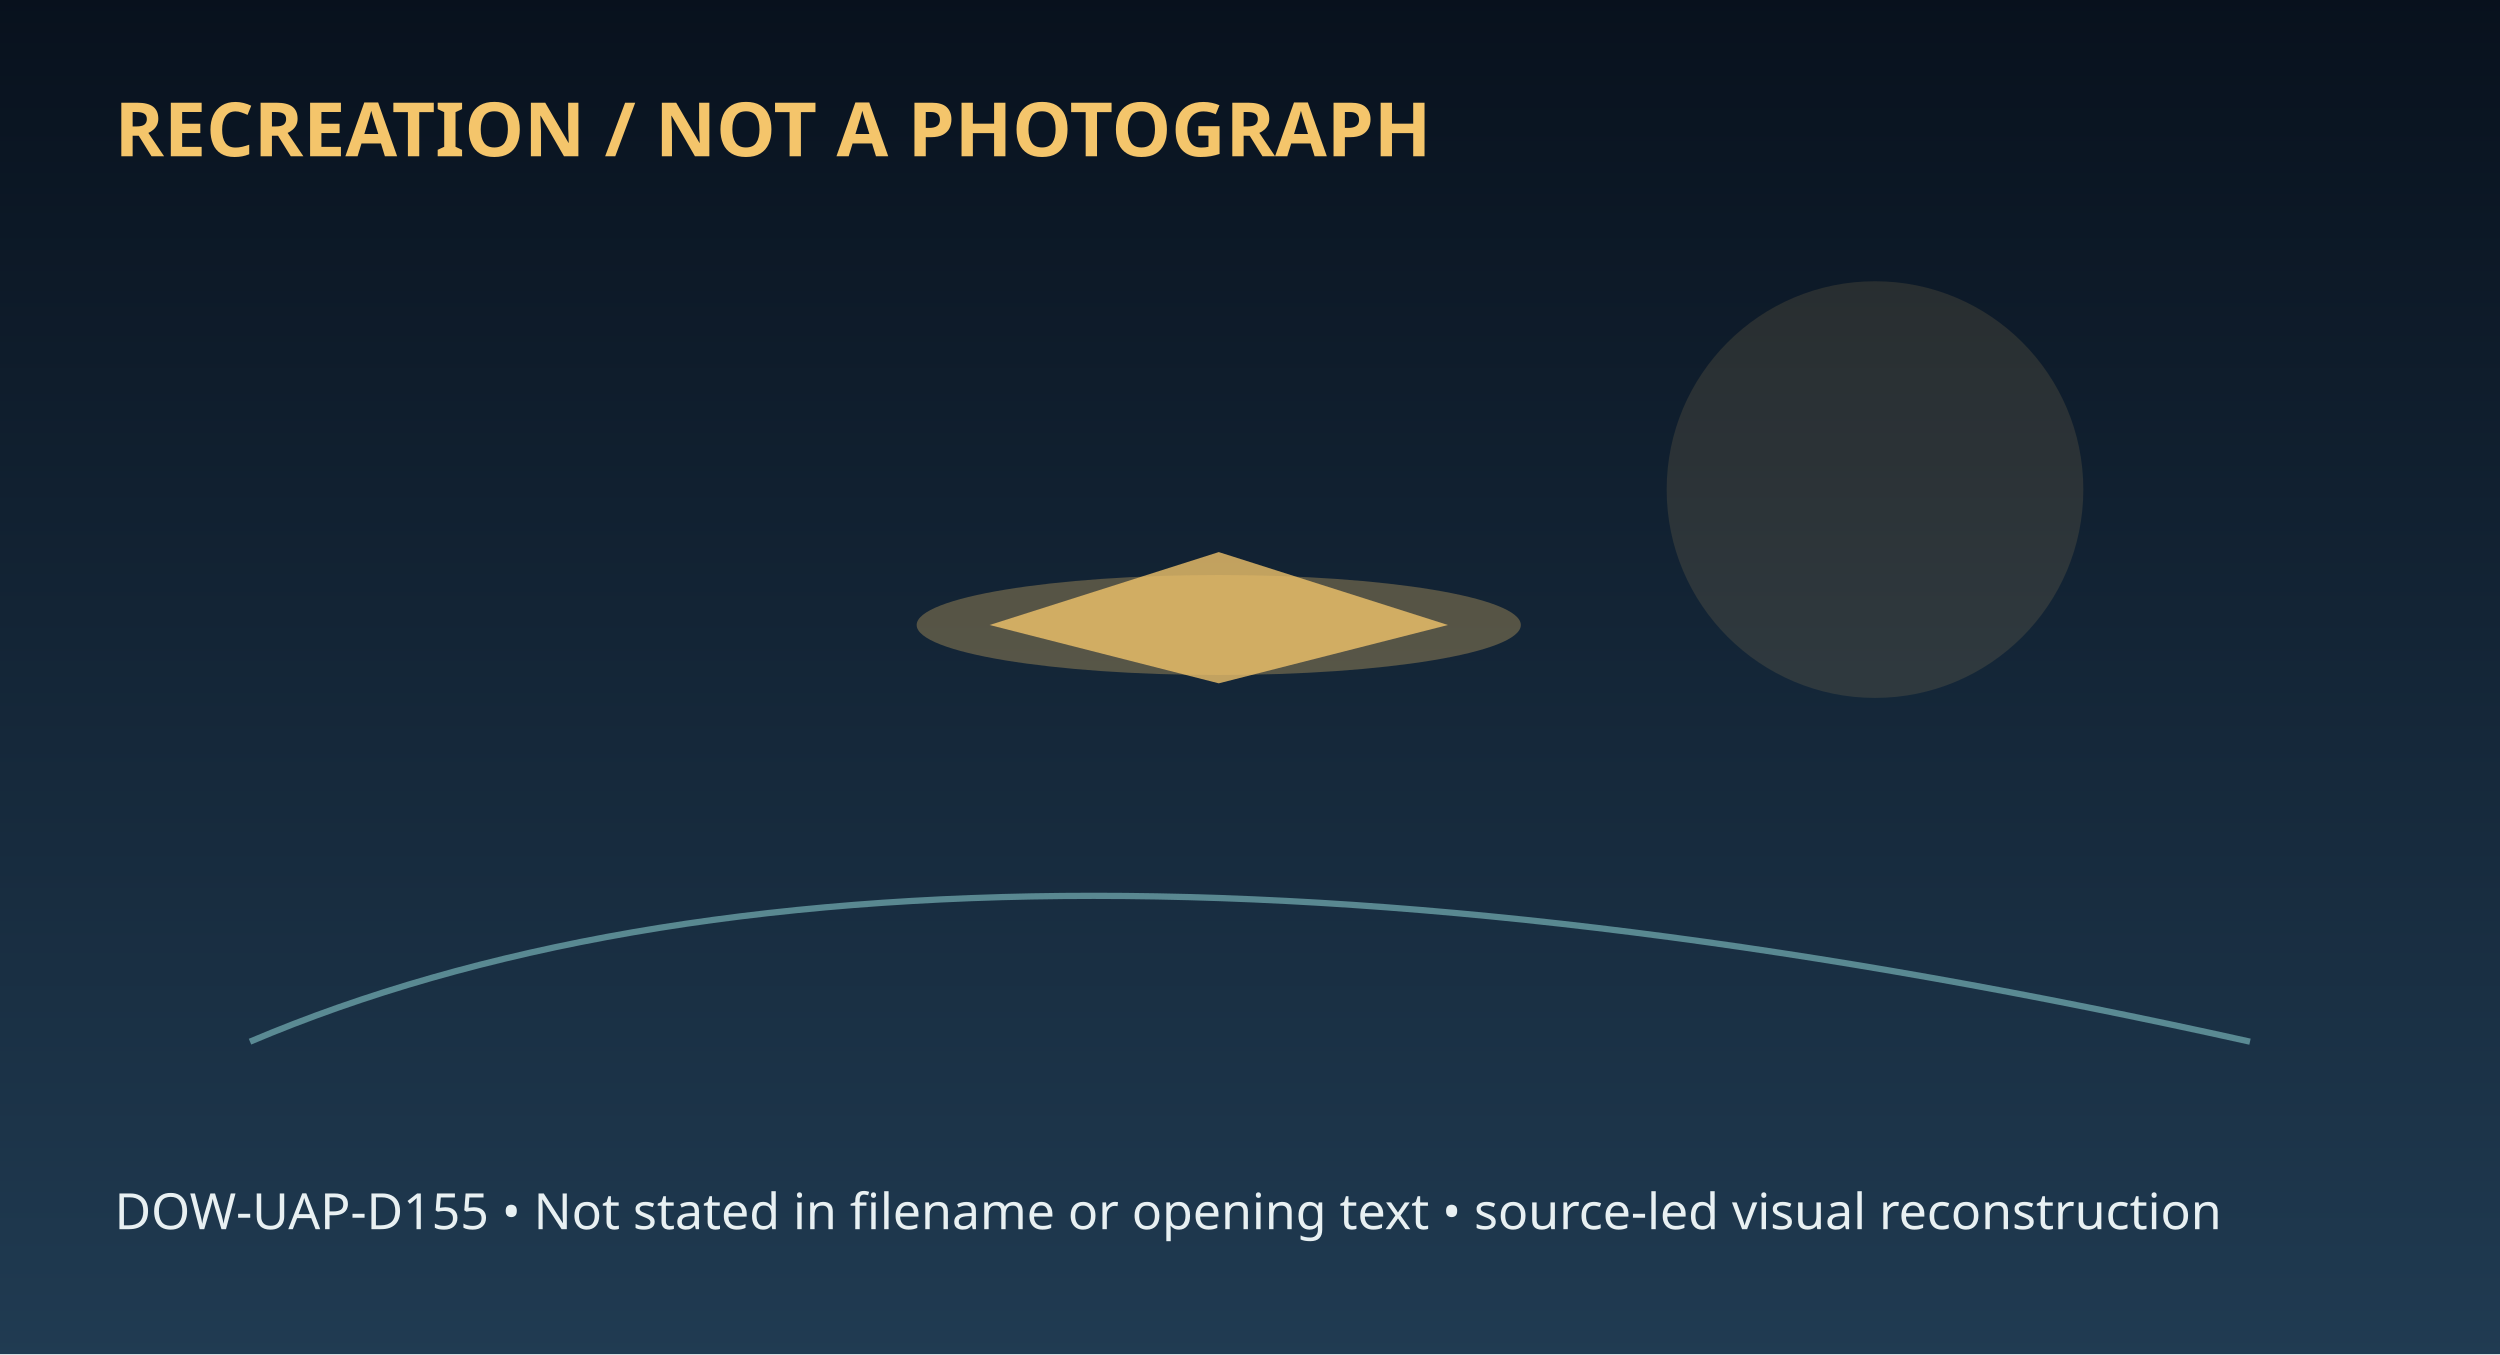
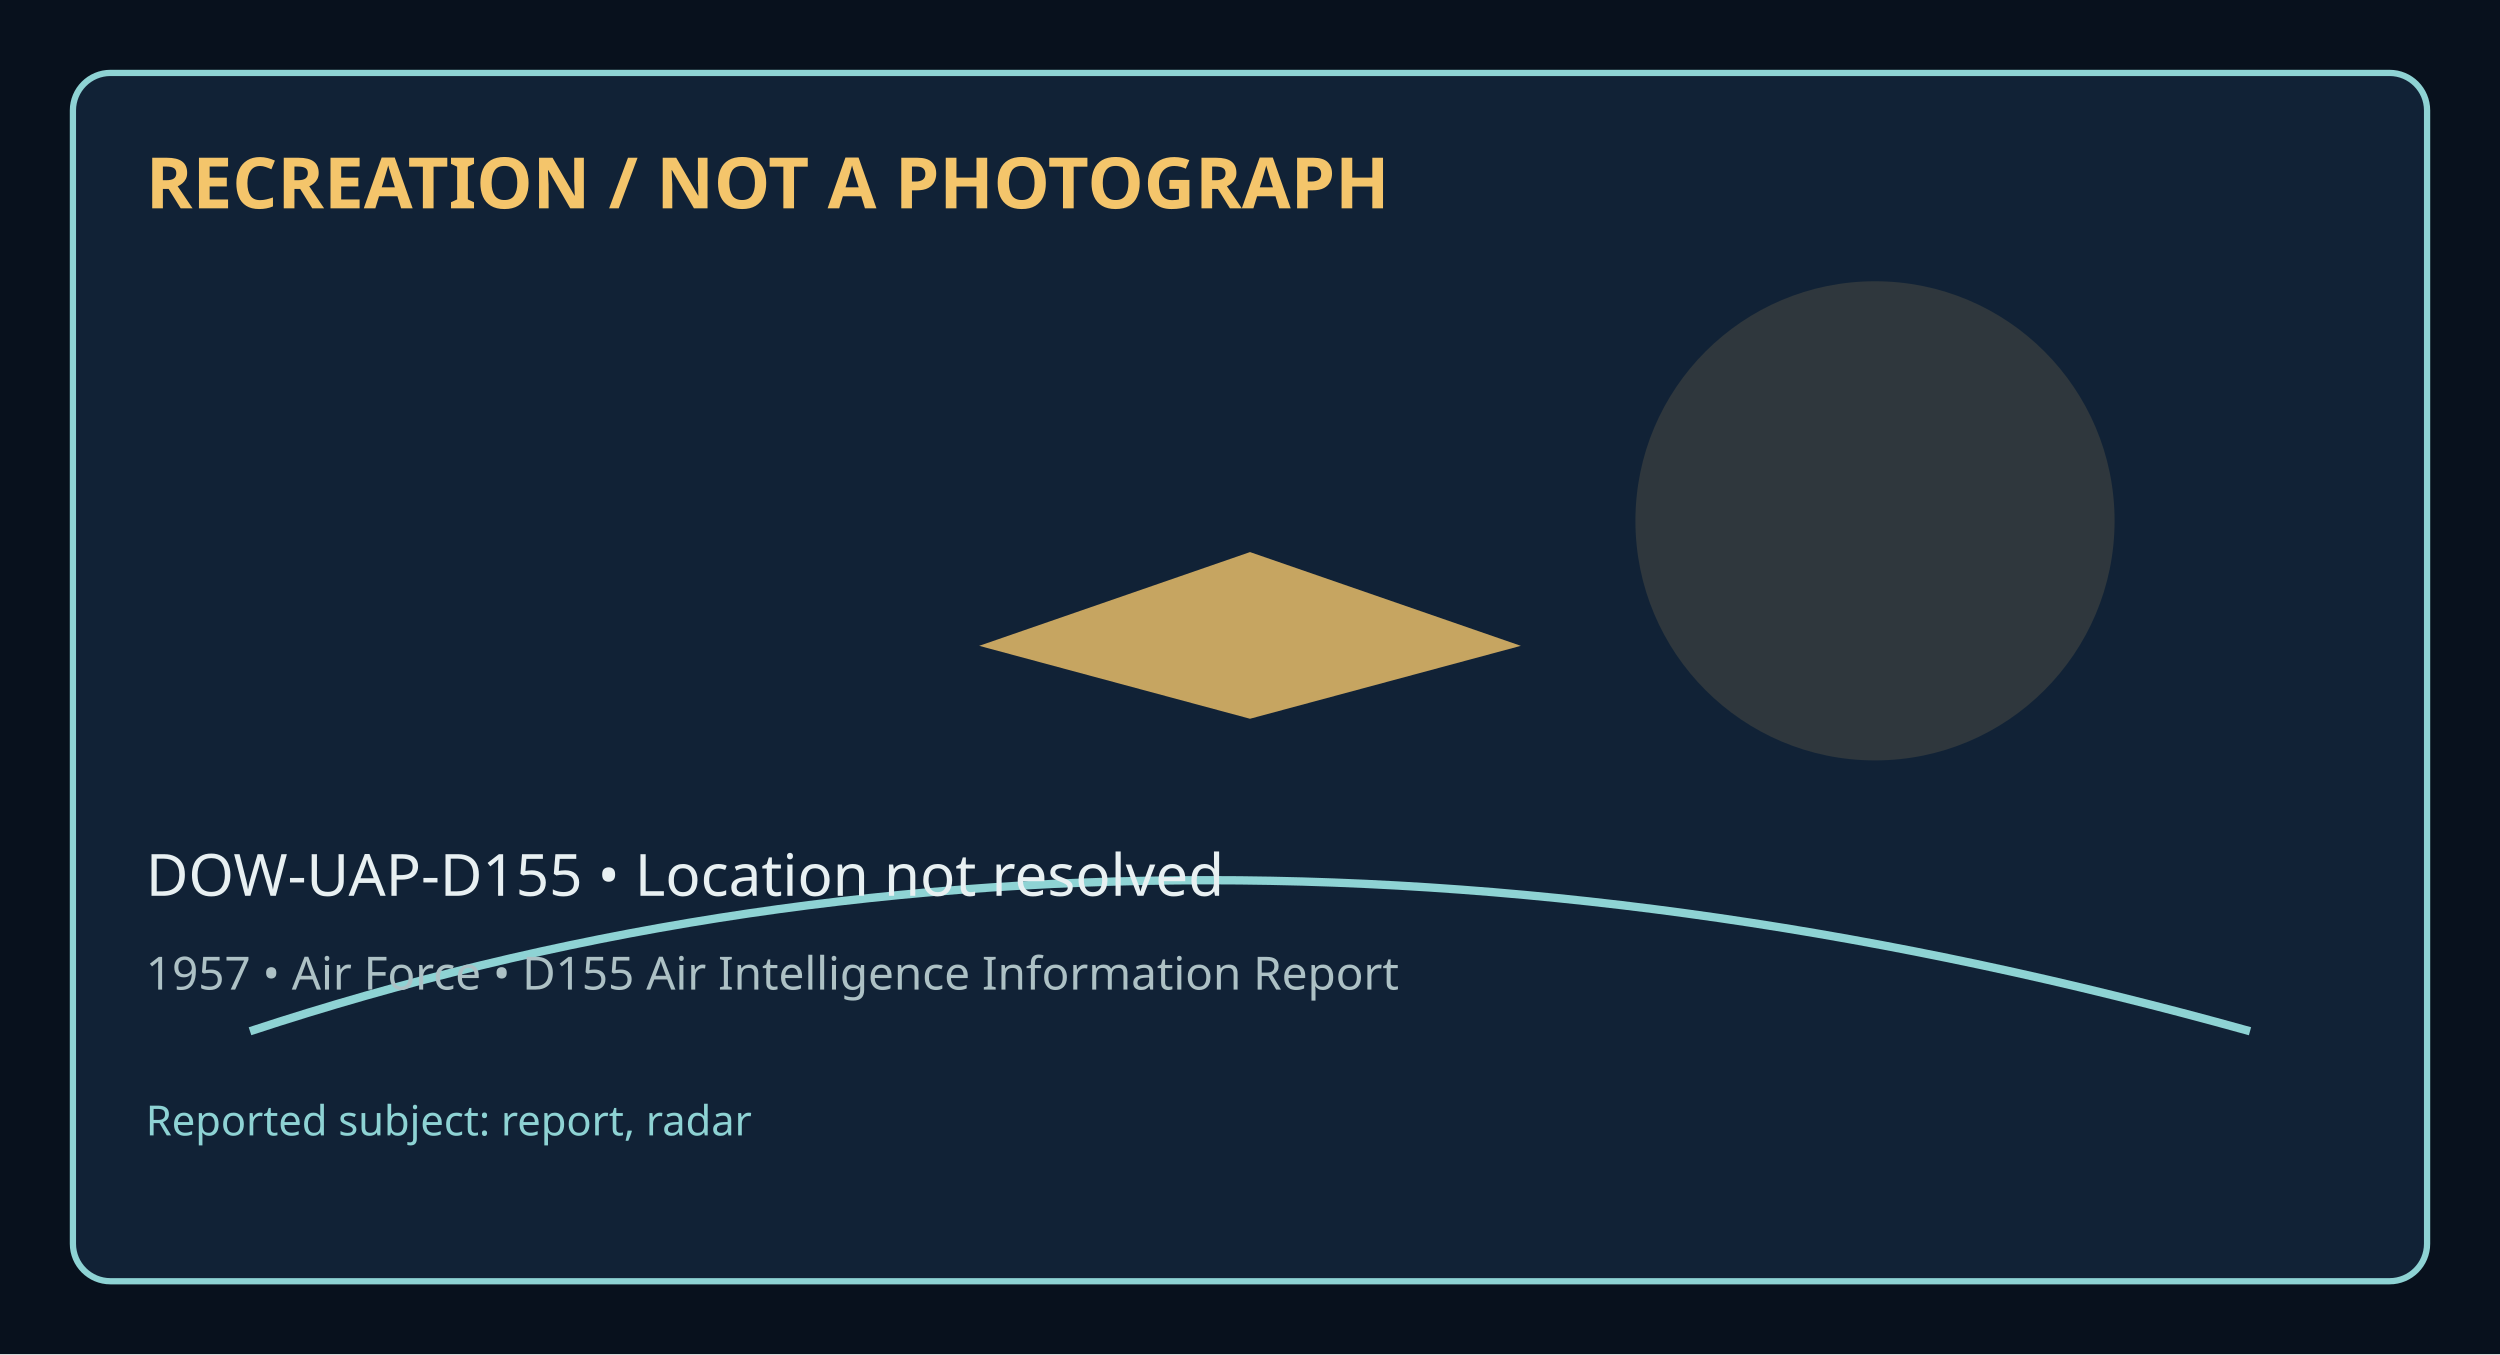
<svg xmlns="http://www.w3.org/2000/svg" viewBox="0 0 1200 650">
-   <defs>
-     <linearGradient id="g" x2="0" y2="1">
-       <stop stop-color="#08111d" />
-       <stop offset="1" stop-color="#203b52" />
-     </linearGradient>
-   </defs>
-   <rect width="1200" height="650" fill="url(#g)" />
-   <circle cx="900" cy="235" r="100" fill="#f4c56b" opacity=".12" />
-   <path d="M120 500 Q450 360 1080 500" fill="none" stroke="#8ed3d4" stroke-width="3" opacity=".55" />
-   <path d="M475 300 l110 -35 110 35 -110 28z" fill="#f4c56b" opacity=".78" />
-   <ellipse cx="585" cy="300" rx="145" ry="24" fill="#f4c56b" opacity=".3" />
-   <text x="55" y="75" fill="#f4c56b" font-family="sans-serif" font-size="36" font-weight="700">RECREATION / NOT A PHOTOGRAPH</text>
-   <text x="55" y="590" fill="#e8f0f2" font-family="sans-serif" font-size="24">DOW-UAP-D155 • Not stated in filename or opening text • source-led visual reconstruction</text>
+   <rect width="1200" height="650" fill="#08111d" />
+   <rect x="35" y="35" width="1130" height="580" rx="18" fill="#112236" stroke="#8ed3d4" stroke-width="3" />
+   <circle cx="900" cy="250" r="115" fill="#f4c56b" opacity=".13" />
+   <path d="M120 495 Q560 350 1080 495" fill="none" stroke="#8ed3d4" stroke-width="4" />
+   <path d="M470 310 L600 265 L730 310 L600 345 Z" fill="#f4c56b" opacity=".8" />
+   <text x="70" y="100" fill="#f4c56b" font-family="sans-serif" font-size="34" font-weight="700">RECREATION / NOT A PHOTOGRAPH</text>
+   <text x="70" y="430" fill="#e8f0f2" font-family="sans-serif" font-size="28">DOW-UAP-D155 • Location not resolved</text>
+   <text x="70" y="475" fill="#adc1c5" font-family="sans-serif" font-size="22">1957 • Air Force • D155 Air Intelligence Information Report</text>
+   <text x="70" y="545" fill="#8ed3d4" font-family="sans-serif" font-size="20">Reported subject: report, radar</text>
</svg>
